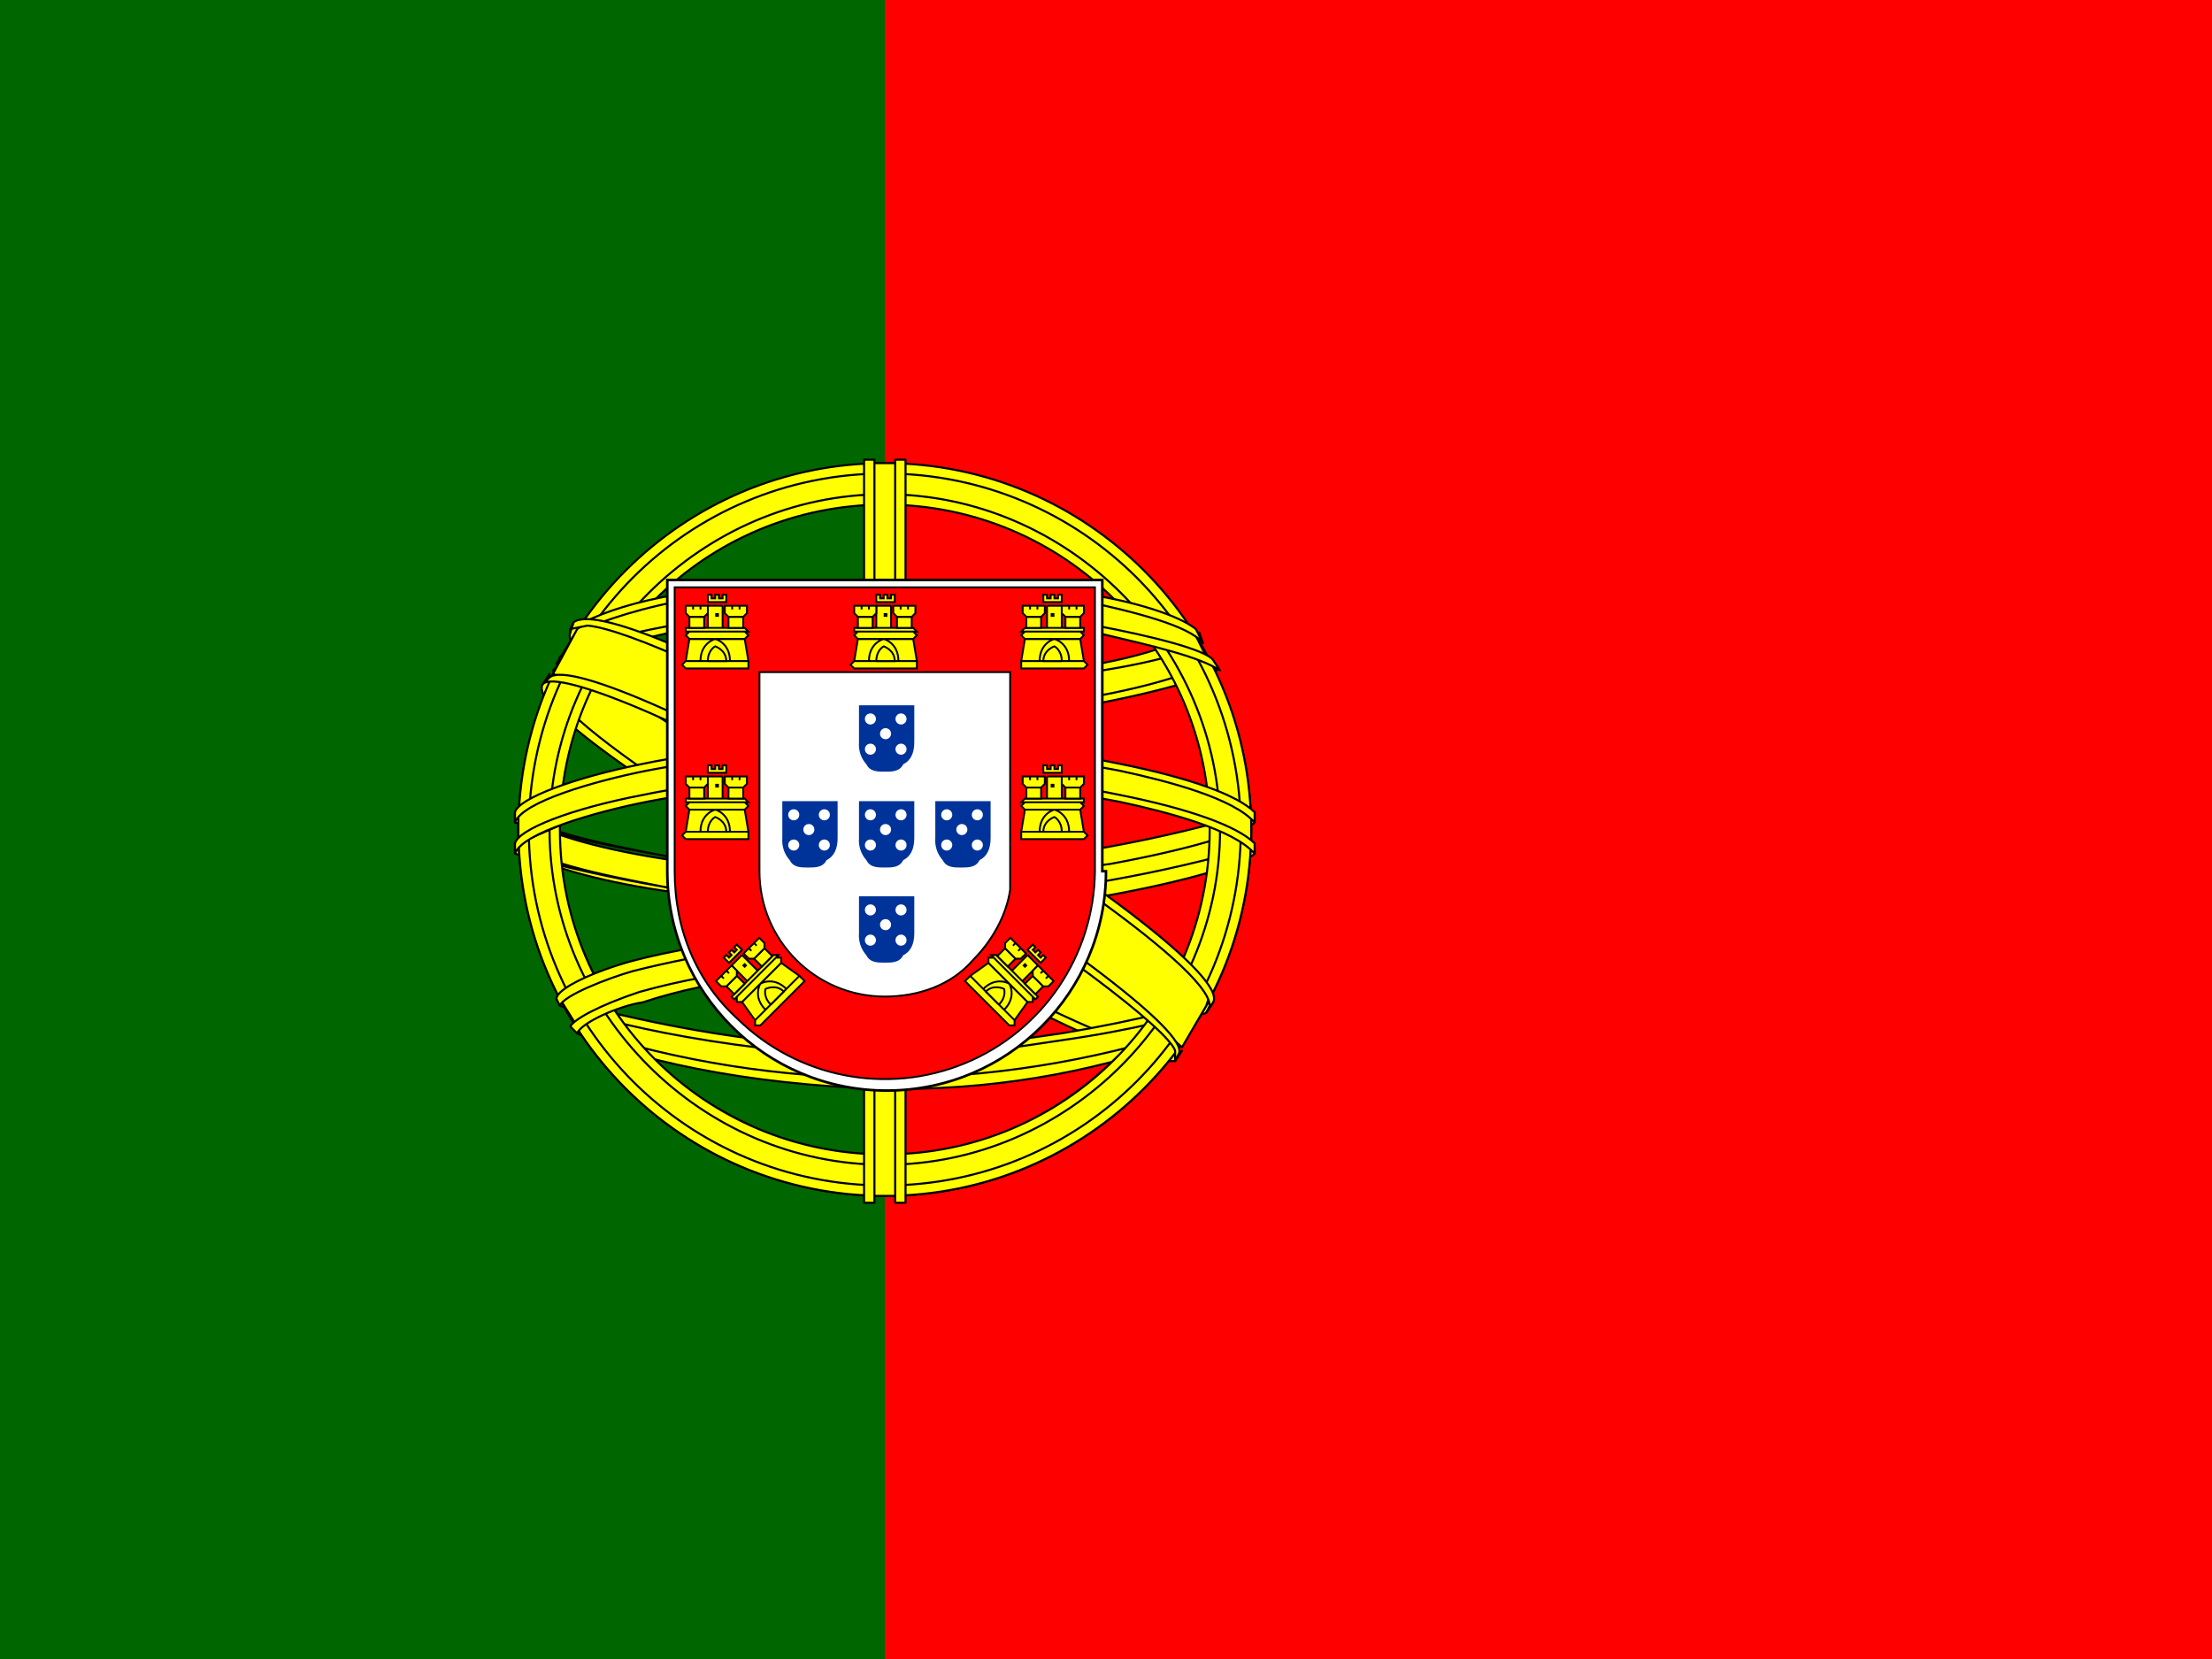
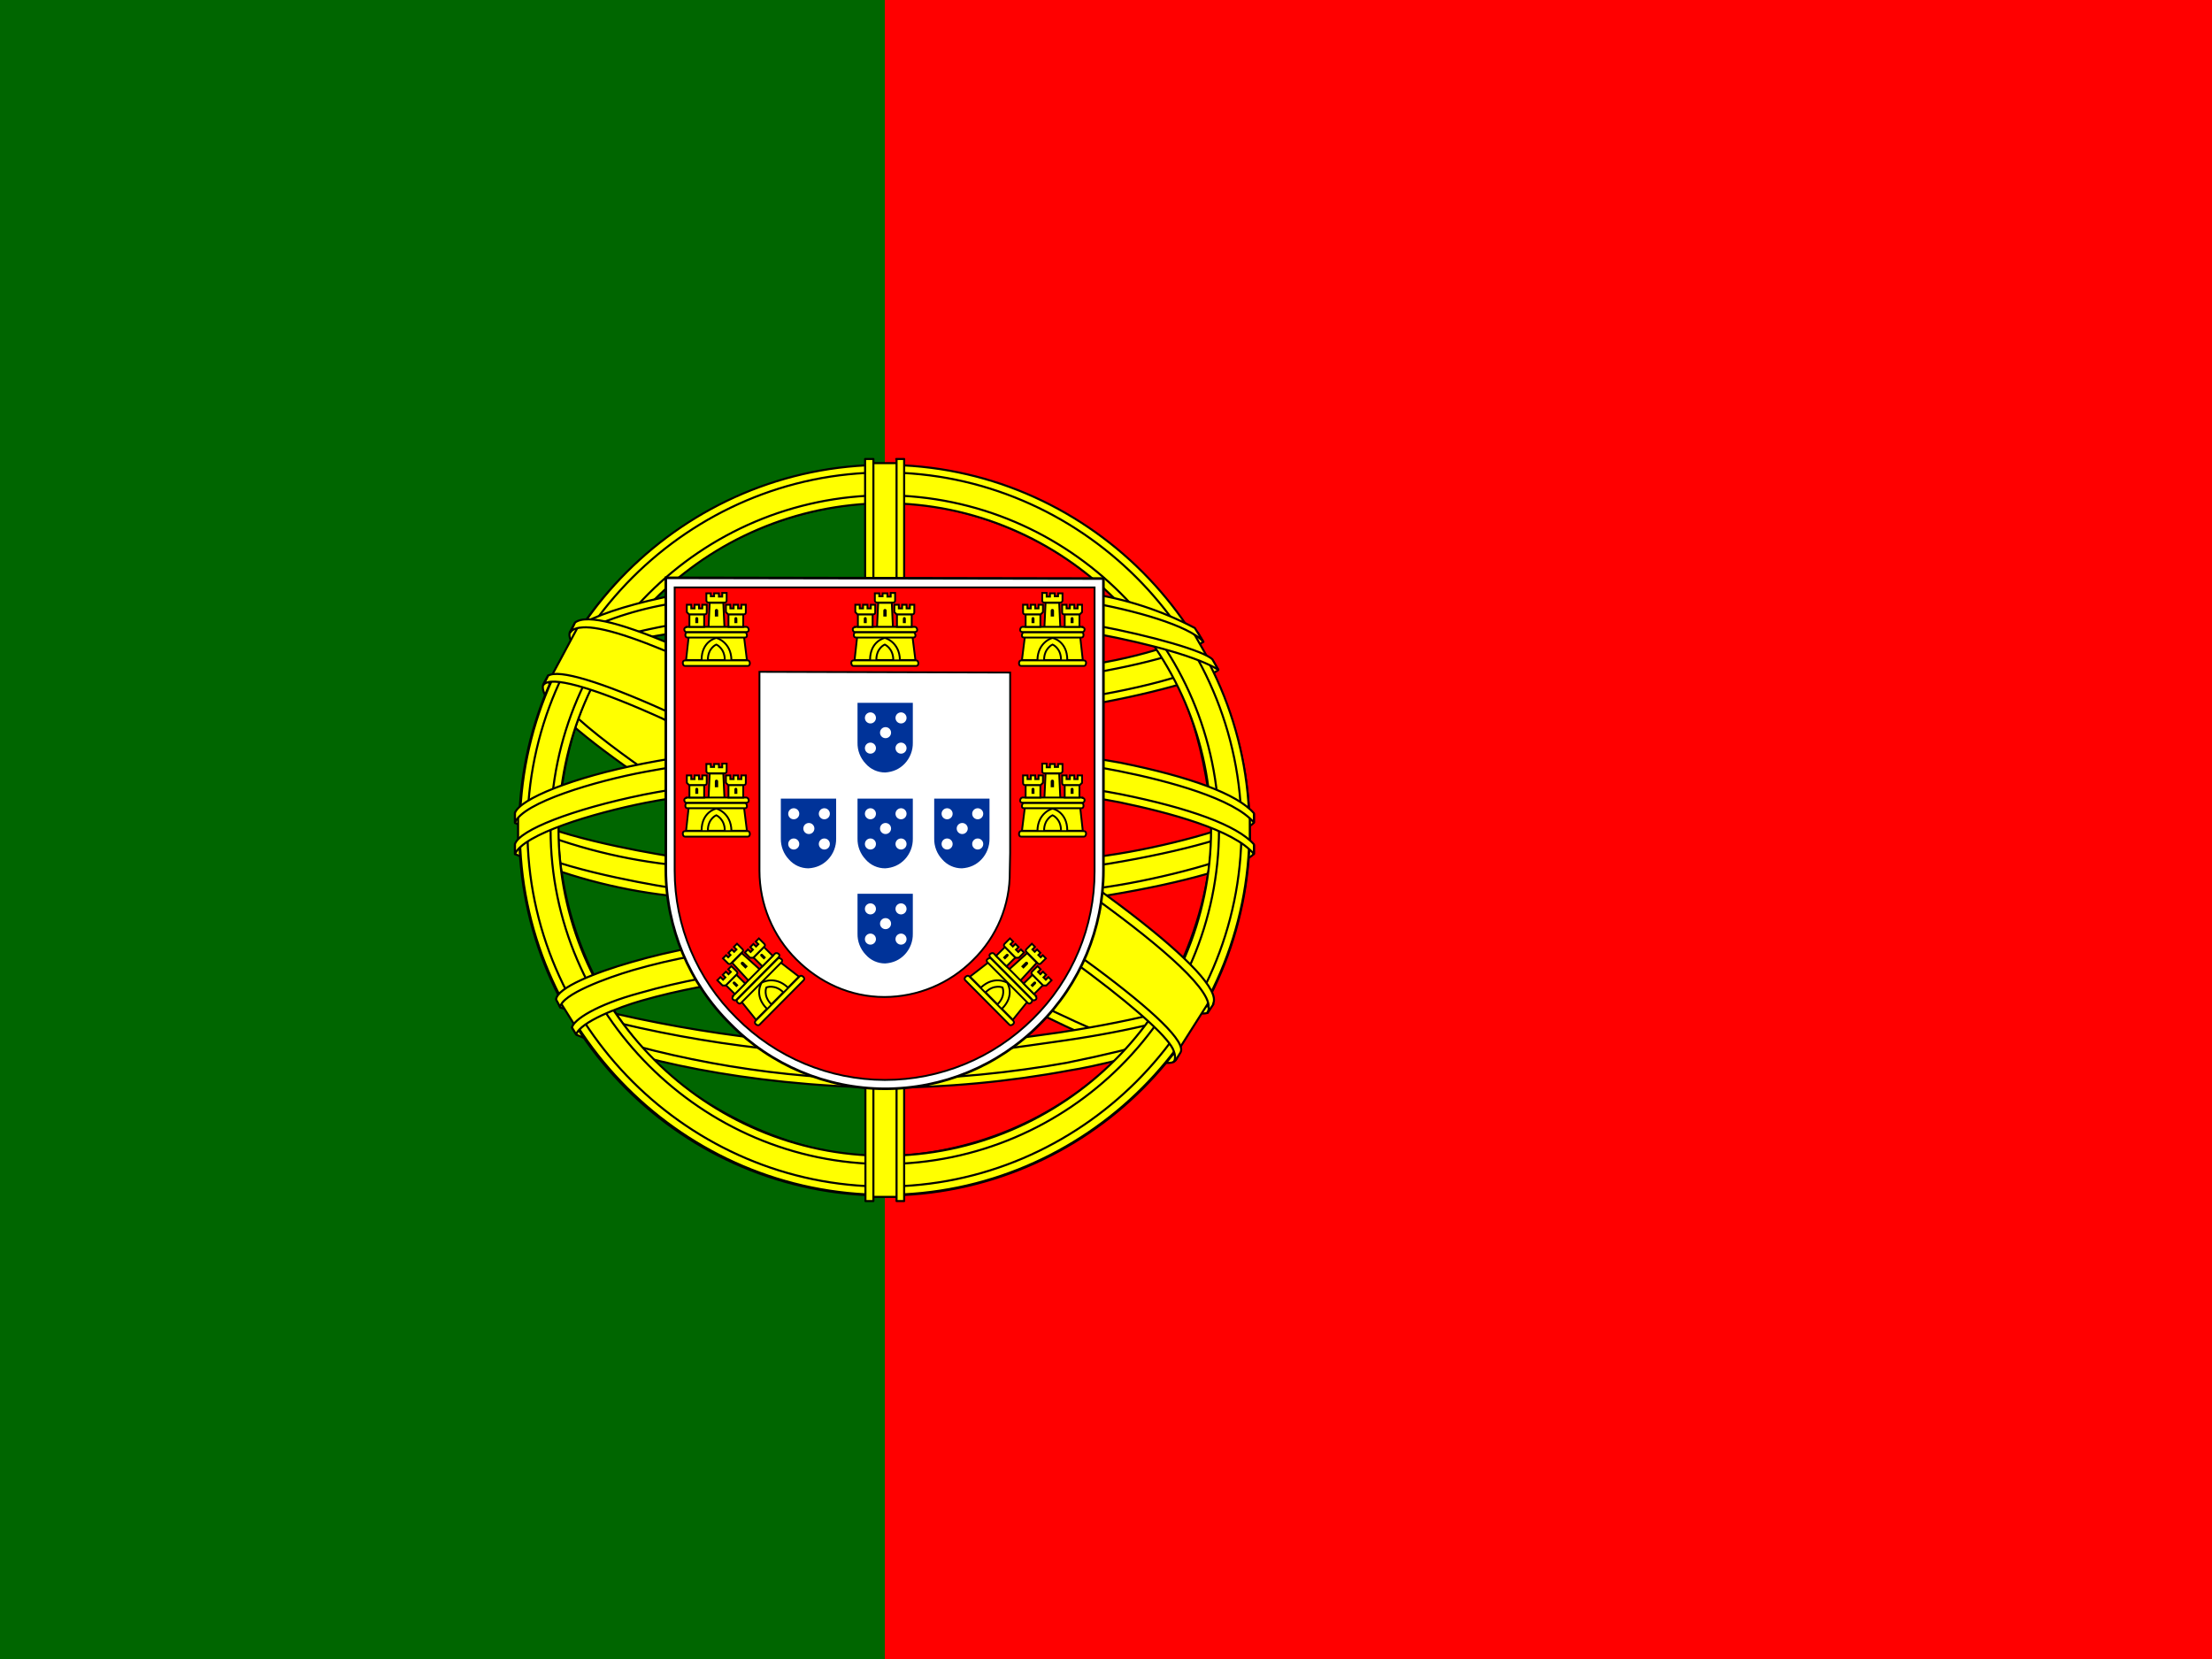
- <svg xmlns="http://www.w3.org/2000/svg" xmlns:xlink="http://www.w3.org/1999/xlink" width="640" height="480" version="1">
+ <svg xmlns="http://www.w3.org/2000/svg" xmlns:xlink="http://www.w3.org/1999/xlink" id="flag-icons-pt" viewBox="0 0 640 480">
  <path fill="red" d="M256 0h384v480H256z" />
  <path fill="#060" d="M0 0h256v480H0z" />
  <g fill="#ff0" fill-rule="evenodd" stroke="#000" stroke-linecap="round" stroke-linejoin="round" stroke-width=".6">
-     <path d="M339 306c-32-1-180-93-181-108l9-13c14 21 165 111 180 107l-8 14" />
-     <path d="M165 183c-3 8 38 33 88 64 50 30 93 49 96 46l2-3-4 1c-14-4-49-20-93-47a415 415 0 0 1-88-64h0l-1 2v1zm175 124h-3c-12-1-49-19-92-45-51-30-92-57-88-64l2-3v1c-4 12 82 61 87 64 50 31 92 49 96 44l-2 3v0z" />
-     <path d="M256 207c32 0 72-4 95-13l-5-8c-13 7-53 12-90 13-44-1-74-5-90-15l-4 9c28 12 57 14 94 14" />
-     <path d="M352 194c0 1-15 6-37 10a390 390 0 0 1-115 1c-23-4-35-9-40-11l2-2c12 5 24 8 38 10a412 412 0 0 0 114 0c23-4 35-9 37-11l1 3h0zm-4-8c-2 2-14 6-36 9a388 388 0 0 1-110 1c-21-3-33-8-37-10l1-2c3 2 15 6 37 10a385 385 0 0 0 109-1c21-3 33-9 35-10l1 3v0zm-198 60c20 11 64 16 106 16 38 1 87-5 106-15l-1-11c-6 9-59 18-106 17-47 0-90-7-105-17v10" />
-     <path d="M363 245v2c-3 3-20 8-42 12a434 434 0 0 1-172-12v-3c10 7 36 11 45 13a408 408 0 0 0 169-12zm0-10v3c-3 3-20 8-42 12a434 434 0 0 1-172-12v-3c10 7 36 11 45 13a408 408 0 0 0 169-13v0zm-107 69c-46 0-85-12-93-14l6 9c14 6 53 16 87 15 35-1 65-4 87-15l6-9c-15 7-64 14-93 14" />
-     <path d="M345 297a143 143 0 0 1-3 4 243 243 0 0 1-86 14c-41-1-74-9-89-16l-1-2h0l2 1a286 286 0 0 0 176 0l1-1zm5-9v1a287 287 0 0 1-2 3c-5 2-20 6-41 9-14 2-23 4-51 5-52-2-86-12-94-15l-1-2c30 8 61 14 95 14 26 0 37-2 51-4 24-4 37-8 41-9a3 3 0 0 0 0-1l2-1h0z" />
-     <path d="M351 238c0 30-15 57-28 68a99 99 0 0 1-68 29c-30 0-58-20-66-28-15-17-27-39-28-68a95 95 0 0 1 98-94c24 1 52 13 71 36 12 15 18 32 21 57zm-95-103c58 0 106 47 106 105a106 106 0 0 1-212 0c0-58 48-105 106-105" />
-     <path d="M256 134a106 106 0 0 1 0 212 106 106 0 0 1 0-212zM153 240c0 57 46 103 103 103s103-46 103-103-46-103-103-103-103 46-103 103z" />
-     <path d="M256 143c53 0 97 44 97 97s-44 97-97 97-97-44-97-97 44-97 97-97zm-94 97c0 52 42 94 94 94s94-42 94-94-42-94-94-94-94 42-94 94z" />
-     <path d="M260 134h-9v212h9z" />
-     <path d="M259 133h3v215h-3V133zm-9 0h3v215h-3V133z" />
-     <path d="M362 244v-8l-7-6-36-9-52-6-63 4-45 10-9 7v8l23-10 54-9h52l39 4 27 7z" />
-     <path d="M256 224c25 0 49 2 68 6 20 4 34 9 39 14v3c-6-7-25-12-39-15a364 364 0 0 0-137 0c-15 3-36 9-38 15v-3c1-4 16-10 37-14 19-4 44-6 70-6zm0-9c25 0 49 2 68 6 20 4 34 9 39 14v3c-6-7-25-12-39-15a364 364 0 0 0-137 0c-15 3-36 9-38 15v-3c1-4 17-10 37-14 19-4 44-6 70-6zm-1-47c40 0 74 6 90 14l5 10c-13-7-50-15-94-14-37 0-75 4-95 14l7-11c16-8 54-12 87-13" />
-     <path d="M256 177c22 0 44 1 61 4 16 3 32 7 34 10l2 3c-6-4-19-7-36-11-17-3-39-4-61-4-25 0-45 1-62 4-18 4-30 8-33 11l1-4c6-3 16-6 32-9 17-3 37-4 62-4zm0-9c21 0 43 1 59 4 13 2 26 6 31 10l2 4c-4-5-20-9-34-12a377 377 0 0 0-118 0c-15 3-25 7-29 9l2-3c6-3 15-6 27-8 16-3 37-4 60-4zm52 116c-19-4-38-4-52-4-66 1-87 13-89 17l-5-8c16-12 52-19 94-18 22 1 41 2 57 5l-5 8" />
-     <path d="M256 279c18 0 36 1 53 4l-1 2c-16-3-33-4-52-4-25 0-49 2-70 9-7 1-18 6-19 9l-2-2c1-2 8-6 20-10 25-7 47-8 71-8v0zm0-9c19 0 39 1 58 5l-2 2a299 299 0 0 0-129 4c-7 2-20 7-21 10l-1-2c0-3 11-8 22-11 23-6 49-8 73-8z" />
-     <path d="m349 291-7 12-23-20-59-40-66-36-34-12 7-13 3-2 21 6 70 36 41 25 34 25 14 16z" />
-     <path d="M159 196c6-5 50 15 96 43s90 60 86 66l-1 2h0v-3c-2-6-34-31-86-63-50-30-93-48-97-43l2-2zm192 94c4-7-37-38-88-68-52-30-90-47-97-42l-1 3v-1l5-1c11 1 45 16 92 43 21 12 88 55 88 67l-1 2 2-3v0z" />
+     <path d="M339.5 306.2c-32.3-1-180-93.2-181-108l8.1-13.5c14.7 21.3 165.7 111 180.6 107.8z" />
+     <path d="M164.9 182.8c-2.9 7.8 38.6 33.4 88.4 63.8s92.9 49 96 46.4l1.5-2.8q-.9 1.6-4.3.6c-13.5-3.9-48.6-20-92.1-46.4-43.6-26.4-81.4-50.7-87.3-61a6 6 0 0 1-.6-3.1h-.2l-1.2 2.2zm175.3 123.8q-.7 1.3-3.5.8c-12-1.3-48.6-19.1-91.9-45-50.4-30.2-92-57.6-87.4-64.8l1.2-2.2.2.1c-4 12.2 82.1 61.4 87.2 64.6 49.8 30.8 91.8 48.9 95.5 44.2z" />
+     <path d="M256.2 207.2c32.2-.3 72-4.4 95-13.6l-5-8c-13.5 7.5-53.5 12.5-90.3 13.2-43.4-.4-74.1-4.5-89.5-14.8l-4.6 8.6c28.2 12 57.2 14.5 94.4 14.6" />
+     <path d="M352.5 193.8c-.8 1.3-15.8 6.4-37.8 10.2a381 381 0 0 1-58.6 4.3 416 416 0 0 1-56.2-3.6c-23.1-3.6-35-8.6-39.5-10.4l1.1-2.2c12.7 5 24.7 8 38.7 10.2A412 412 0 0 0 256 206a392 392 0 0 0 58.3-4.3c22.5-3.7 34.8-8.4 36.6-10.5zm-4.4-8.1c-2.4 2-14.6 6.3-36 9.7a388 388 0 0 1-55.8 4c-22 0-40.1-1.6-53.8-3.6-21.8-2.8-33.4-8-37.6-9.4l1.3-2.2c3.3 1.7 14.4 6.2 36.5 9.3a385 385 0 0 0 53.6 3.4 384 384 0 0 0 55.4-4c21.5-3 33.1-8.4 34.9-9.8zM150.3 246c19.8 10.7 63.9 16 105.6 16.4 38 .1 87.4-5.8 105.9-15.6l-.5-10.7c-5.8 9-58.8 17.7-105.8 17.4s-90.7-7.6-105.3-17v9.5" />
+     <path d="M362.8 244.5v2.5c-2.8 3.4-20.2 8.4-42 12a434 434 0 0 1-65.4 4.4 400 400 0 0 1-62-4.3 155 155 0 0 1-44.4-12v-2.9c9.7 6.4 35.9 11.2 44.7 12.6 15.8 2.4 36.1 4.2 61.7 4.2 26.9 0 48.4-1.9 65-4.4 15.7-2.3 38-8.2 42.4-12.1m0-9v2.5c-2.8 3.3-20.2 8.3-42 11.9a434 434 0 0 1-65.4 4.5 414 414 0 0 1-62-4.3 155 155 0 0 1-44.4-12v-3c9.7 6.5 36 11.2 44.7 12.6a408 408 0 0 0 61.7 4.3c26.9 0 48.5-2 65-4.5 15.7-2.2 38-8.1 42.4-12m-107 68.8c-45.6-.2-84.7-12.4-93-14.4l6 9.4a250 250 0 0 0 87.4 14.3c34.7-1 65-3.7 86.3-14.1l6.2-9.8c-14.5 6.9-64 14.6-93 14.6" />
+     <path d="m344.9 297.3-2.8 4c-10 3.6-26 7.4-32.6 8.4a296 296 0 0 1-53.7 5c-40.4-.6-73.5-8.5-89-15.3l-1.3-2.1.2-.4 2.1.9a287 287 0 0 0 88.2 14.5c18.8 0 37.5-2.1 52.6-4.8 23.2-4.7 32.6-8.2 35.5-9.8l.7-.4zm5.3-8.8-2 3.5c-5.4 2-20 6.2-41.3 9.2-14 1.9-22.7 3.8-50.6 4.3a347 347 0 0 1-94.2-14L161 289a390 390 0 0 0 95.4 14c25.5-.5 36.4-2.4 50.3-4.3 24.8-3.8 37.3-8 41-9.1v-.2l2.6-1z" />
+     <path d="M350.8 237.6c.1 30-15.3 57-27.6 68.8a99 99 0 0 1-67.8 28.2c-30.3.5-58.8-19.2-66.5-27.9a101 101 0 0 1-27.5-67.4c1.8-32.8 14.7-55.6 33.3-71.3a100 100 0 0 1 64.2-22.7 98 98 0 0 1 71 35.6c12.5 15.2 18 31.7 20.9 56.7M255.6 135a106 106 0 0 1 106 105.2 105.6 105.6 0 1 1-211.4 0c-.1-58 47.3-105.2 105.4-105.2" />
+     <path d="M255.9 134.5c58.2 0 105.6 47.4 105.6 105.6S314.1 345.7 256 345.7s-105.6-47.4-105.6-105.6S197.8 134.5 256 134.5zM152.6 240c0 56.8 46.7 103.3 103.3 103.3S359.2 296.8 359.2 240s-46.7-103.3-103.3-103.3S152.6 183.2 152.6 240" />
+     <path d="M256 143.3a97 97 0 0 1 96.7 96.7 97 97 0 0 1-96.7 96.8c-53 0-96.7-43.6-96.7-96.8a97 97 0 0 1 96.7-96.7M161.6 240c0 52 42.6 94.4 94.4 94.4s94.4-42.5 94.4-94.4-42.6-94.4-94.4-94.4a95 95 0 0 0-94.4 94.4" />
+     <path d="M260.3 134h-9.1v212.3h9z" />
+     <path d="M259.3 132.8h2.3v214.7h-2.2V132.8zm-9 0h2.4v214.7h-2.3z" />
+     <path d="M361.6 244.2v-7.8l-6.4-6-36.3-9.6-52.2-5.3-63 3.2-44.8 10.6-9 6.7v7.9l22.9-10.3 54.4-8.5h52.3l38.4 4.2 26.6 6.4z" />
+     <path d="M256 223.8c24.9 0 49 2.3 68.3 6 19.8 4 33.7 9 38.5 14.5v2.8c-5.8-7-24.5-12-39-15-19-3.6-43-6-67.9-6-26.1 0-50.5 2.6-69.3 6.2-15 3-35.1 9-37.6 14.8v-2.9c1.3-4 16.3-10 37.3-14.3 18.9-3.7 43.3-6.1 69.6-6.1zm0-9.1a383 383 0 0 1 68.3 6c19.8 4 33.7 9 38.5 14.6v2.7c-5.8-6.9-24.5-12-39-14.9-19-3.7-43-6-67.9-6a376 376 0 0 0-69.2 6.2c-14.5 2.7-35.4 8.9-37.7 14.7v-2.8c1.4-4 16.6-10.3 37.3-14.3 19-3.7 43.3-6.2 69.7-6.2m-.6-46.2c39.3-.2 73.6 5.5 89.3 13.5l5.7 10c-13.6-7.4-50.6-15-94.9-14-36.1.3-74.7 4-94 14.4l6.8-11.4c15.9-8.3 53.3-12.5 87.1-12.5" />
+     <path d="M256 176.7a354 354 0 0 1 61.3 4.3c16 3 31.3 7.4 33.5 9.8l1.7 3c-5.3-3.4-18.6-7.3-35.6-10.5s-38.7-4.3-61-4.2c-25.3-.1-45 1.2-61.8 4.2a109 109 0 0 0-33.3 10.3l1.7-3.1c6-3 15.3-6.7 31.1-9.6 17.5-3.2 37.4-4.1 62.4-4.2m0-9c21.4-.2 42.6 1 59.1 4a96 96 0 0 1 30.6 10l2.5 4c-4.2-4.7-20-9.2-34.1-11.6-16.4-2.9-36.7-4-58.1-4.2a361 361 0 0 0-59.5 4.4 97 97 0 0 0-29.6 9.1l2.2-3.3c5.8-3 15.2-5.8 27-8.1a357 357 0 0 1 59.9-4.4zM308.4 284a276 276 0 0 0-52.5-4c-65.5.8-86.6 13.5-89.2 17.3l-5-8c16.8-12 52.4-18.8 94.6-18.2q32.9.5 56.6 5l-4.5 8" />
+     <path d="M255.6 278.9c18.2.3 36 1 53.3 4.2l-1.2 2.2c-16-3-33.2-4-52-4-24.3-.2-48.7 2.1-70 8.2-6.7 1.9-17.8 6.2-19 9.8l-1.2-2c.4-2.2 7-6.6 19.6-10 24.4-7 47.2-8.3 70.5-8.4m.8-9.2a327 327 0 0 1 57.3 5l-1.3 2.3a299 299 0 0 0-56-4.9c-24.2 0-49.9 1.8-73.3 8.6-7.5 2.2-20.6 7-21 10.7l-1.2-2.2c.2-3.4 11.5-7.9 21.7-10.8 23.5-6.9 49.3-8.6 73.8-8.7" />
+     <path d="m349.4 290.5-7.8 12.3-22.7-20.1-58.6-39.5-66.2-36.3-34.3-11.7 7.3-13.6 2.5-1.3 21.3 5.3 70.4 36.3 40.6 25.6L336 272l13.9 16z" />
+     <path d="M158.6 195.5c6-4 50.2 15.6 96.6 43.6 46.1 28 90.3 59.6 86.3 65.5l-1.3 2.1-.6.5c.1-.1.8-1 0-3.1-2-6.5-33.4-31.5-85.3-62.9-50.7-30.1-92.9-48.3-97-43.1zM351 290.4c3.8-7.6-37.2-38.5-88.1-68.6-52-29.5-89.6-46.9-96.5-41.7L165 183l.4-.5c1.2-1 3.3-1 4.2-1 11.8.2 45.5 15.7 92.8 42.8 20.8 12 87.6 55 87.3 67 0 1 .1 1.2-.3 1.8l1.7-2.6z" />
  </g>
-   <g transform="translate(0 27) scale(1.06667)">
-     <path fill="#fff" stroke="#000" stroke-width=".7" d="M181 211a59 59 0 1 0 119 0h-1v-79H181v79z" />
-     <path fill="red" stroke="#000" stroke-width=".5" d="M183 211c0 16 6 30 17 40a57 57 0 0 0 97-40v-77H183v77m91-54v59c-1 7-5 14-10 19-6 7-15 10-24 10a34 34 0 0 1-34-34v-54h68z" />
-     <g id="e">
-       <g id="d" fill="#ff0" stroke="#000" stroke-width=".5">
-         <path stroke="none" d="M190 154c0-5 4-6 4-6s5 1 4 6h-8" />
-         <path d="m187 148-1 6h4c0-5 4-6 4-6s4 1 4 6h5l-1-6h-15zm-1 6h17v2h-17l-1-1 1-1z" />
-         <path d="M192 154c0-3 2-4 2-4s3 1 3 4h-5m-6-9h16l1 1h-17v-1zm1 1h15l1 1-1 1h-15l-1-1 1-1zm5-10h1v1h1v-1h1v1h1v-1h1v2h-5v-2zm4 3v6h-4v-6h4" />
-         <path id="a" d="M191 142v3h-4v-3h4z" />
-         <use xlink:href="#a" width="100%" height="100%" x="10.6" />
-         <path id="b" d="M186 139h2v1-1h2v1-1h2v2l-1 1h-4l-1-1v-2z" />
-         <use xlink:href="#b" width="100%" height="100%" x="10.6" />
-         <path fill="#000" stroke="none" d="M194 141h1v1h-1v-1" />
-         <path id="c" fill="#000" stroke="none" d="M189 143c0-1 0-1 0 0v1-1" />
-         <use xlink:href="#c" width="100%" height="100%" x="10.6" />
+   <g transform="translate(0 26.7)scale(1.06667)">
+     <path fill="#fff" stroke="#000" stroke-width=".7" d="M180.6 211a59 59 0 0 0 17.5 41.7 59 59 0 0 0 41.8 17.6 59 59 0 0 0 42-17.4 59 59 0 0 0 17.4-41.8v-79.2l-118.7-.2z" />
+     <path fill="red" stroke="#000" stroke-width=".5" d="M183 211.1a56 56 0 0 0 16.8 40 57 57 0 0 0 40.2 16.8 57 57 0 0 0 40.2-16.6 56 56 0 0 0 16.7-40v-77H183v76.8m91-53.7v48.9l-.1 5.1a33 33 0 0 1-10 24 34 34 0 0 1-24 10c-9.4 0-17.7-4-23.9-10.2a34 34 0 0 1-10-24v-54z" />
+     <g id="pt-e">
+       <g id="pt-d" fill="#ff0" stroke="#000" stroke-width=".5">
+         <path stroke="none" d="M190.2 154.4c.1-5.5 4-6.8 4-6.8.1 0 4.3 1.4 4.3 6.9z" />
+         <path d="m186.8 147.7-.7 6.3h4.2c0-5.2 4-6 4-6 .1 0 4 1.1 4.1 6h4.2l-.8-6.4zm-1 6.4h17q.5 0 .6.7 0 .8-.6.8h-17q-.5 0-.6-.8 0-.7.7-.7z" />
+         <path d="M192 154c0-3.3 2.3-4.2 2.3-4.2s2.3 1 2.3 4.2H192m-5.8-9h16.3q.5.1.6.8 0 .5-.6.6h-16.3q-.5 0-.6-.7 0-.5.6-.6zm.4 1.5H202q.5 0 .6.7t-.6.7h-15.5q-.6 0-.6-.7t.6-.7zm5-10.6h1.2v.8h.9v-.8h1.3v.9h.9v-1h1.2v2q0 .6-.5.6h-4.4q-.5 0-.6-.5zm4.6 2.7.3 6.4h-4.3l.3-6.5h3.7" />
+         <path id="pt-a" d="M191 141.6v3.4h-4v-3.4z" />
+         <use xlink:href="#pt-a" width="100%" height="100%" x="10.6" />
+         <path id="pt-b" d="M186.3 139h1.2v1h.9v-1h1.2v1h.9v-1h1.2v2q0 .6-.5.6h-4.3l-.6-.6z" />
+         <use xlink:href="#pt-b" width="100%" height="100%" x="10.6" />
+         <path fill="#000001" stroke="none" d="M193.9 140.6c0-.6.9-.6.9 0v1.6h-.9z" />
+         <path id="pt-c" fill="#000001" stroke="none" d="M188.6 142.8c0-.6.8-.6.8 0v1.2h-.8z" />
+         <use xlink:href="#pt-c" width="100%" height="100%" x="10.6" />
      </g>
-       <use xlink:href="#d" width="100%" height="100%" y="46.3" />
-       <use xlink:href="#d" width="100%" height="100%" transform="rotate(-45 313 180)" />
+       <use xlink:href="#pt-d" width="100%" height="100%" y="46.3" />
+       <use xlink:href="#pt-d" width="100%" height="100%" transform="rotate(-45.2 312.8 180)" />
    </g>
-     <use xlink:href="#d" width="100%" height="100%" x="45.7" />
-     <use xlink:href="#e" width="100%" height="100%" transform="matrix(-1 0 0 1 480 0)" />
-     <g id="f" fill="#fff">
-       <path fill="#039" d="M233 202a8 8 0 0 0 2 6c1 2 3 2 5 2s4 0 5-2c2-1 3-3 3-6v-10h-15v10" />
+     <use xlink:href="#pt-d" width="100%" height="100%" x="45.7" />
+     <use xlink:href="#pt-e" width="100%" height="100%" transform="matrix(-1 0 0 1 479.8 0)" />
+     <g id="pt-f" fill="#fff">
+       <path fill="#039" d="M232.6 202.4a8 8 0 0 0 2.2 5.7 7 7 0 0 0 5.3 2.4q3.2-.2 5.3-2.4a8 8 0 0 0 2.2-5.7v-10.8h-15z" />
      <circle cx="236.1" cy="195.7" r="1.5" />
      <circle cx="244.4" cy="195.7" r="1.5" />
      <circle cx="240.2" cy="199.7" r="1.5" />
      <circle cx="236.1" cy="203.9" r="1.5" />
      <circle cx="244.4" cy="203.9" r="1.5" />
    </g>
-     <use xlink:href="#f" width="100%" height="100%" y="-26" />
-     <use xlink:href="#f" width="100%" height="100%" x="-20.8" />
-     <use xlink:href="#f" width="100%" height="100%" x="20.7" />
-     <use xlink:href="#f" width="100%" height="100%" y="25.8" />
+     <use xlink:href="#pt-f" width="100%" height="100%" y="-26" />
+     <use xlink:href="#pt-f" width="100%" height="100%" x="-20.8" />
+     <use xlink:href="#pt-f" width="100%" height="100%" x="20.8" />
+     <use xlink:href="#pt-f" width="100%" height="100%" y="25.8" />
  </g>
</svg>
